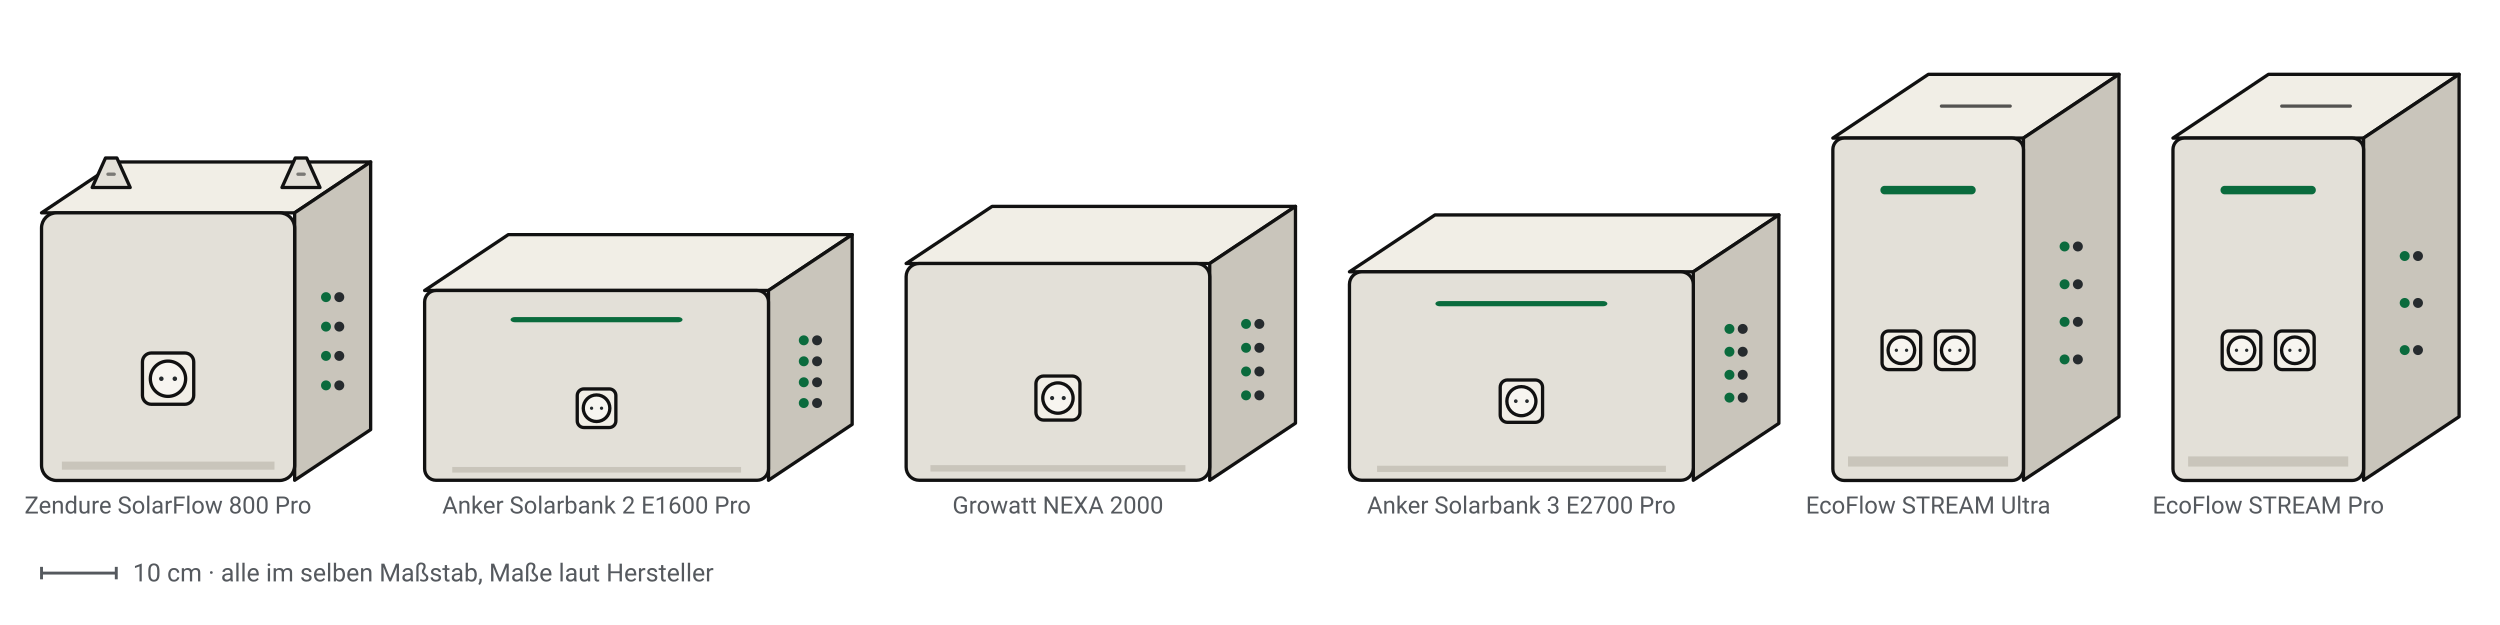
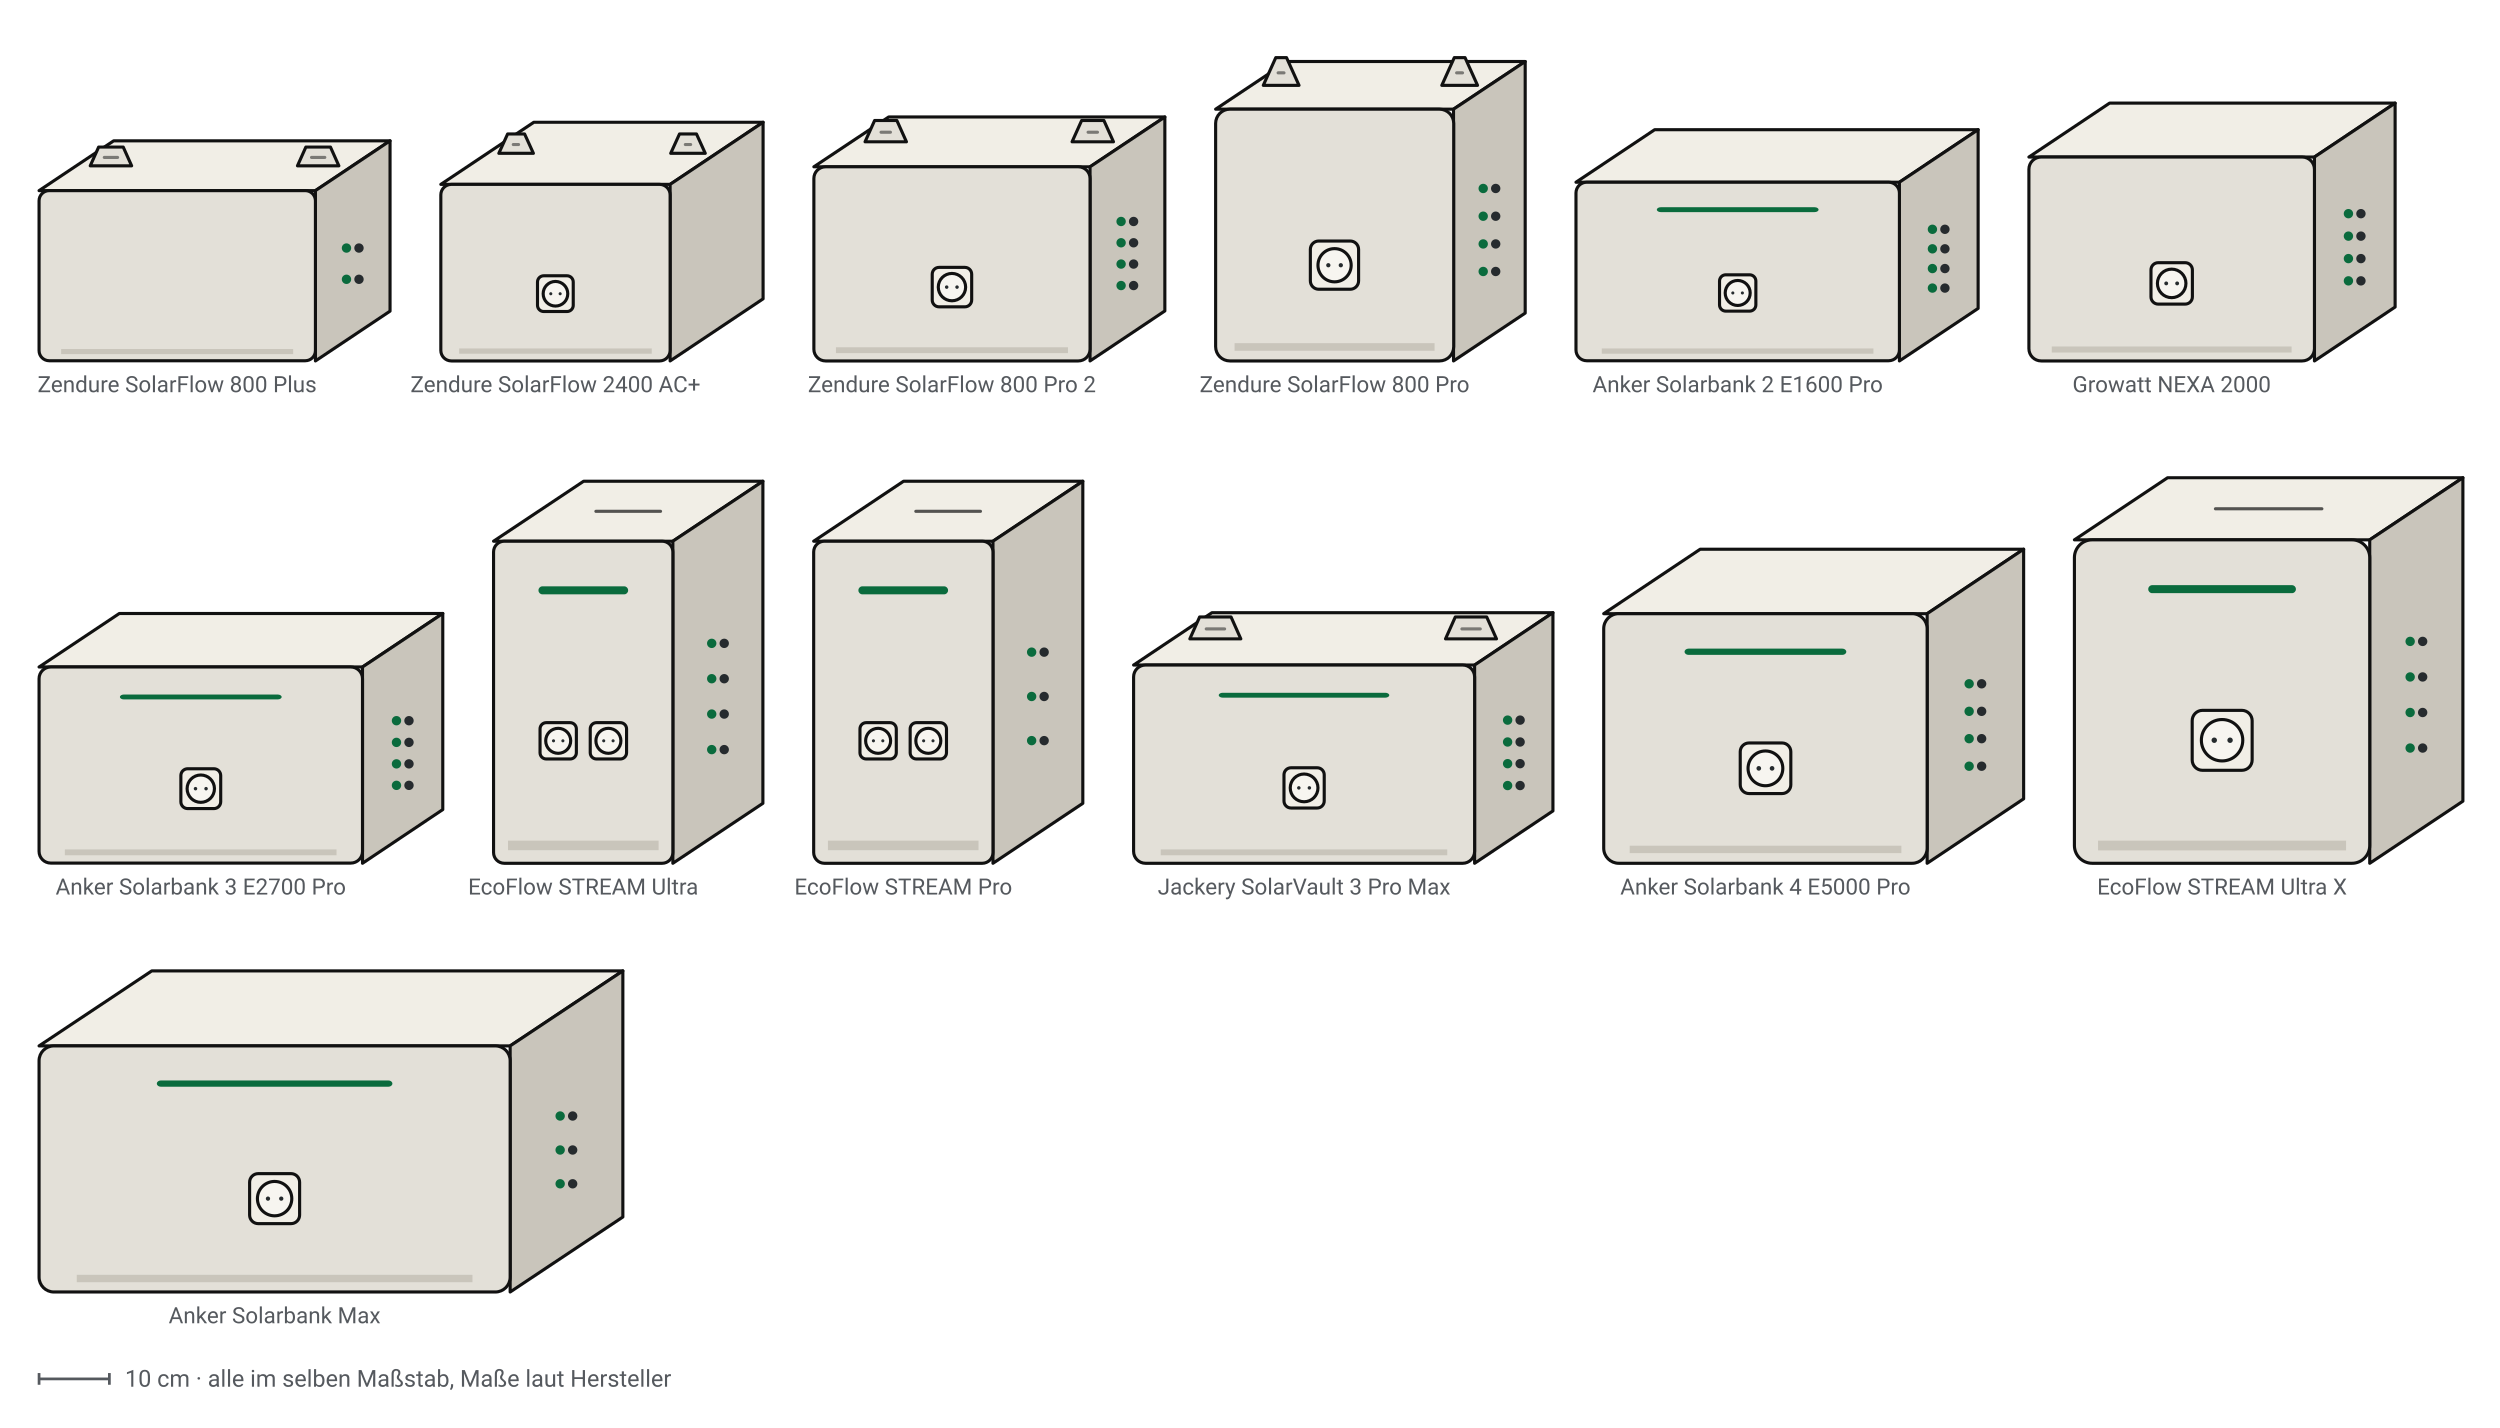
- <svg xmlns="http://www.w3.org/2000/svg" viewBox="0 0 1204 301" width="1204" height="301" role="img" aria-label="Größenvergleich der Balkonspeicher im selben Maßstab, schematische Darstellung" lang="de">
+ <svg xmlns="http://www.w3.org/2000/svg" viewBox="0 0 1280 731" width="1280" height="731" role="img" aria-label="Größenvergleich der Balkonspeicher im selben Maßstab, schematische Darstellung" lang="de">
  <style>
.f{fill:#e3e0d8}.t{fill:#f1eee6}.s{fill:#c9c5bb}.l{stroke:#111;stroke-width:1.6;stroke-linejoin:round;stroke-linecap:round}
.p{fill:#262b2e}.a{fill:#0a6b3d}.as{stroke:#0a6b3d}.k{fill:#f7f5f0}.h{fill:#262b2e}.m{fill:#55595e}.ml{stroke:#55595e}
.c{fill:#2f4f6f}.cl{stroke:#9db7d1}
text{font-family:system-ui,-apple-system,"Segoe UI",Roboto,Arial,sans-serif}
@media (max-width:220px){.dim{display:none}}
@media (prefers-color-scheme:dark){.f{fill:#3b4d46}.t{fill:#4b5f57}.s{fill:#2c3b36}.l{stroke:#eef2ee}
.p{fill:#0b1512}.a{fill:#5fd69a}.as{stroke:#5fd69a}.k{fill:#26372f}.h{fill:#0b1512}.m{fill:#b5c2bb}.ml{stroke:#b5c2bb}
.c{fill:#24476b}.cl{stroke:#7fa2c8}}
</style>
-   <path d="M20 102.5L56.6 78H178.5L141.9 102.5Z" class="t l" />
-   <path d="M141.9 102.5L178.5 78V206.9L141.9 231.3Z" class="s l" />
-   <rect x="20" y="102.5" width="121.9" height="128.9" rx="7.3" class="f l" />
-   <path d="M44.4 90.3l6.4 -14.2h5.5l6.4 14.2Z" class="f l" />
-   <path d="M55 83.9h-3" class="l" stroke-width="3" fill="none" opacity=".5" />
-   <path d="M135.8 90.3l6.4 -14.2h5.5l6.4 14.2Z" class="f l" />
-   <path d="M146.5 83.9h-3" class="l" stroke-width="3" fill="none" opacity=".5" />
-   <rect x="68.6" y="170" width="24.7" height="24.7" rx="4.3" class="t l" />
-   <circle cx="80.9" cy="182.4" r="8.5" class="k l" />
-   <circle cx="77.7" cy="182.4" r="1.1" class="h" />
-   <circle cx="84.2" cy="182.4" r="1.1" class="h" />
-   <circle cx="157" cy="143.1" r="2.4" class="a" />
-   <circle cx="163.4" cy="143.1" r="2.4" class="h" />
-   <circle cx="157" cy="157.3" r="2.4" class="a" />
-   <circle cx="163.4" cy="157.3" r="2.4" class="h" />
-   <circle cx="157" cy="171.4" r="2.4" class="a" />
-   <circle cx="163.4" cy="171.4" r="2.4" class="h" />
-   <circle cx="157" cy="185.6" r="2.4" class="a" />
-   <circle cx="163.4" cy="185.6" r="2.4" class="h" />
-   <rect x="29.8" y="222.3" width="102.4" height="3.9" class="s" />
-   <text x="80.9" y="247.3" class="m" font-size="11.5" text-anchor="middle">Zendure SolarFlow 800 Pro</text>
-   <path d="M204.5 139.9L244.8 113H410.4L370.1 139.9Z" class="t l" />
-   <path d="M370.1 139.9L410.4 113V204.4L370.1 231.3Z" class="s l" />
-   <rect x="204.5" y="139.9" width="165.6" height="91.4" rx="5.5" class="f l" />
-   <rect x="245.9" y="152.7" width="82.8" height="2.5" rx="2" class="a" />
-   <rect x="278" y="187.3" width="18.6" height="18.6" rx="3.2" class="t l" />
-   <circle cx="287.3" cy="196.6" r="6.4" class="k l" />
-   <circle cx="284.9" cy="196.6" r="0.8" class="h" />
-   <circle cx="289.7" cy="196.6" r="0.8" class="h" />
-   <circle cx="387.1" cy="163.9" r="2.4" class="a" />
-   <circle cx="393.5" cy="163.9" r="2.4" class="h" />
-   <circle cx="387.1" cy="174" r="2.4" class="a" />
-   <circle cx="393.5" cy="174" r="2.4" class="h" />
-   <circle cx="387.1" cy="184.1" r="2.4" class="a" />
-   <circle cx="393.5" cy="184.1" r="2.4" class="h" />
-   <circle cx="387.1" cy="194.1" r="2.4" class="a" />
-   <circle cx="393.5" cy="194.1" r="2.4" class="h" />
-   <rect x="217.8" y="224.9" width="139.1" height="2.7" class="s" />
-   <text x="287.3" y="247.3" class="m" font-size="11.5" text-anchor="middle">Anker Solarbank 2 E1600 Pro</text>
-   <path d="M436.4 126.9L477.8 99.4H623.9L582.6 126.9Z" class="t l" />
-   <path d="M582.6 126.9L623.9 99.4V203.8L582.6 231.3Z" class="s l" />
-   <rect x="436.4" y="126.9" width="146.2" height="104.4" rx="6.3" class="f l" />
-   <rect x="498.9" y="181.1" width="21.2" height="21.2" rx="3.7" class="t l" />
-   <circle cx="509.5" cy="191.7" r="7.3" class="k l" />
-   <circle cx="506.7" cy="191.7" r="1" class="h" />
-   <circle cx="512.3" cy="191.7" r="1" class="h" />
-   <circle cx="600.1" cy="156" r="2.4" class="a" />
-   <circle cx="606.5" cy="156" r="2.4" class="h" />
-   <circle cx="600.1" cy="167.5" r="2.4" class="a" />
-   <circle cx="606.5" cy="167.5" r="2.4" class="h" />
-   <circle cx="600.1" cy="178.9" r="2.4" class="a" />
-   <circle cx="606.5" cy="178.9" r="2.4" class="h" />
-   <circle cx="600.1" cy="190.4" r="2.4" class="a" />
-   <circle cx="606.5" cy="190.4" r="2.4" class="h" />
-   <rect x="448.1" y="224" width="122.8" height="3.1" class="s" />
-   <text x="509.5" y="247.3" class="m" font-size="11.5" text-anchor="middle">Growatt NEXA 2000</text>
-   <path d="M649.9 130.9L691.1 103.5H856.7L815.5 130.9Z" class="t l" />
-   <path d="M815.5 130.9L856.7 103.5V203.9L815.5 231.3Z" class="s l" />
-   <rect x="649.9" y="130.9" width="165.6" height="100.4" rx="6" class="f l" />
-   <rect x="691.3" y="145" width="82.8" height="2.5" rx="2" class="a" />
-   <rect x="722.5" y="183" width="20.4" height="20.4" rx="3.5" class="t l" />
-   <circle cx="732.7" cy="193.2" r="7" class="k l" />
-   <circle cx="730" cy="193.2" r="0.9" class="h" />
-   <circle cx="735.4" cy="193.2" r="0.9" class="h" />
-   <circle cx="832.9" cy="158.4" r="2.4" class="a" />
-   <circle cx="839.3" cy="158.4" r="2.4" class="h" />
-   <circle cx="832.9" cy="169.4" r="2.4" class="a" />
-   <circle cx="839.3" cy="169.4" r="2.4" class="h" />
-   <circle cx="832.9" cy="180.5" r="2.4" class="a" />
-   <circle cx="839.3" cy="180.5" r="2.4" class="h" />
-   <circle cx="832.9" cy="191.5" r="2.4" class="a" />
-   <circle cx="839.3" cy="191.5" r="2.4" class="h" />
-   <rect x="663.2" y="224.3" width="139.1" height="3" class="s" />
-   <text x="732.7" y="247.3" class="m" font-size="11.5" text-anchor="middle">Anker Solarbank 3 E2700 Pro</text>
-   <path d="M882.7 66.5L928.7 35.8H1020.5L974.5 66.5Z" class="t l" />
-   <path d="M974.5 66.5L1020.5 35.8V200.7L974.5 231.3Z" class="s l" />
-   <rect x="882.7" y="66.5" width="91.8" height="164.9" rx="5.5" class="f l" />
-   <path d="M935 51.1H968.1" class="l" stroke-width="6" stroke-linecap="round" fill="none" opacity=".7" />
-   <rect x="905.6" y="89.5" width="45.9" height="4.1" rx="2" class="a" />
-   <rect x="906.4" y="159.4" width="18.6" height="18.6" rx="3.2" class="t l" />
-   <circle cx="915.7" cy="168.7" r="6.4" class="k l" />
-   <circle cx="913.3" cy="168.7" r="0.8" class="h" />
-   <circle cx="918.2" cy="168.7" r="0.8" class="h" />
-   <rect x="932.1" y="159.4" width="18.6" height="18.6" rx="3.2" class="t l" />
-   <circle cx="941.4" cy="168.7" r="6.4" class="k l" />
-   <circle cx="939" cy="168.7" r="0.8" class="h" />
-   <circle cx="943.9" cy="168.7" r="0.8" class="h" />
-   <circle cx="994.3" cy="118.7" r="2.4" class="a" />
-   <circle cx="1000.7" cy="118.7" r="2.4" class="h" />
-   <circle cx="994.3" cy="136.9" r="2.4" class="a" />
-   <circle cx="1000.7" cy="136.9" r="2.4" class="h" />
-   <circle cx="994.3" cy="155" r="2.4" class="a" />
-   <circle cx="1000.7" cy="155" r="2.4" class="h" />
-   <circle cx="994.3" cy="173.1" r="2.4" class="a" />
-   <circle cx="1000.7" cy="173.1" r="2.4" class="h" />
-   <rect x="890" y="219.8" width="77.1" height="4.9" class="s" />
-   <text x="928.6" y="247.3" class="m" font-size="11.5" text-anchor="middle">EcoFlow STREAM Ultra</text>
-   <path d="M1046.5 66.5L1092.5 35.8H1184.3L1138.3 66.5Z" class="t l" />
-   <path d="M1138.3 66.5L1184.3 35.8V200.7L1138.3 231.3Z" class="s l" />
-   <rect x="1046.5" y="66.5" width="91.8" height="164.9" rx="5.5" class="f l" />
-   <path d="M1098.9 51.1H1131.9" class="l" stroke-width="6" stroke-linecap="round" fill="none" opacity=".7" />
-   <rect x="1069.4" y="89.5" width="45.9" height="4.1" rx="2" class="a" />
-   <rect x="1070.2" y="159.4" width="18.6" height="18.6" rx="3.2" class="t l" />
-   <circle cx="1079.5" cy="168.7" r="6.4" class="k l" />
-   <circle cx="1077.1" cy="168.7" r="0.8" class="h" />
-   <circle cx="1082" cy="168.7" r="0.8" class="h" />
-   <rect x="1095.9" y="159.4" width="18.6" height="18.6" rx="3.2" class="t l" />
-   <circle cx="1105.2" cy="168.7" r="6.4" class="k l" />
-   <circle cx="1102.8" cy="168.7" r="0.8" class="h" />
-   <circle cx="1107.7" cy="168.7" r="0.8" class="h" />
-   <circle cx="1158.1" cy="123.3" r="2.4" class="a" />
-   <circle cx="1164.5" cy="123.3" r="2.4" class="h" />
-   <circle cx="1158.1" cy="145.9" r="2.4" class="a" />
-   <circle cx="1164.5" cy="145.9" r="2.4" class="h" />
-   <circle cx="1158.1" cy="168.6" r="2.4" class="a" />
-   <circle cx="1164.5" cy="168.6" r="2.4" class="h" />
-   <rect x="1053.8" y="219.8" width="77.1" height="4.9" class="s" />
-   <text x="1092.4" y="247.3" class="m" font-size="11.5" text-anchor="middle">EcoFlow STREAM Pro</text>
-   <path d="M20 279v-6M20 276h36M56 279v-6" class="ml" stroke-width="1.4" fill="none" />
-   <text x="64" y="280" class="m" font-size="12">10 cm · alle im selben Maßstab, Maße laut Hersteller</text>
+   <path d="M20 97.6L58.2 72.1H199.7L161.5 97.6Z" class="t l" />
+   <path d="M161.5 97.6L199.7 72.1V159.3L161.5 184.8Z" class="s l" />
+   <rect x="20" y="97.6" width="141.5" height="87.1" rx="5.2" class="f l" />
+   <path d="M46.2 84.9l4.3 -9.6h12.6l4.3 9.6Z" class="f l" />
+   <path d="M53.4 80.6h6.8" class="l" stroke-width="3" fill="none" opacity=".5" />
+   <path d="M152.3 84.9l4.3 -9.6h12.6l4.3 9.6Z" class="f l" />
+   <path d="M159.5 80.6h6.8" class="l" stroke-width="3" fill="none" opacity=".5" />
+   <circle cx="177.4" cy="127" r="2.4" class="a" />
+   <circle cx="183.8" cy="127" r="2.4" class="h" />
+   <circle cx="177.4" cy="143" r="2.4" class="a" />
+   <circle cx="183.8" cy="143" r="2.4" class="h" />
+   <rect x="31.3" y="178.7" width="118.8" height="2.6" class="s" />
+   <text x="90.7" y="200.8" class="m" font-size="11.5" text-anchor="middle">Zendure SolarFlow 800 Plus</text>
+   <path d="M225.7 94.4L273.3 62.6H390.7L343.1 94.4Z" class="t l" />
+   <path d="M343.1 94.4L390.7 62.6V153L343.1 184.8Z" class="s l" />
+   <rect x="225.7" y="94.4" width="117.4" height="90.4" rx="5.4" class="f l" />
+   <path d="M255.4 78.5l4.5 -9.9h8.7l4.5 9.9Z" class="f l" />
+   <path d="M262.8 74h2.7" class="l" stroke-width="3" fill="none" opacity=".5" />
+   <path d="M343.4 78.5l4.5 -9.9h8.7l4.5 9.9Z" class="f l" />
+   <path d="M350.9 74h2.7" class="l" stroke-width="3" fill="none" opacity=".5" />
+   <rect x="275.2" y="141.2" width="18.3" height="18.3" rx="3.2" class="t l" />
+   <circle cx="284.4" cy="150.4" r="6.3" class="k l" />
+   <circle cx="282" cy="150.4" r="0.8" class="h" />
+   <circle cx="286.8" cy="150.4" r="0.8" class="h" />
+   <rect x="235.1" y="178.4" width="98.6" height="2.7" class="s" />
+   <text x="284.4" y="200.8" class="m" font-size="11.5" text-anchor="middle">Zendure SolarFlow 2400 AC+</text>
+   <path d="M416.7 85.4L455 59.9H596.4L558.1 85.4Z" class="t l" />
+   <path d="M558.1 85.4L596.4 59.9V159.2L558.1 184.8Z" class="s l" />
+   <rect x="416.7" y="85.4" width="141.4" height="99.4" rx="6" class="f l" />
+   <path d="M442.9 72.6l4.9 -10.9h11.4l4.9 10.9Z" class="f l" />
+   <path d="M451.1 67.7h4.8" class="l" stroke-width="3" fill="none" opacity=".5" />
+   <path d="M548.9 72.6l4.9 -10.9h11.4l4.9 10.9Z" class="f l" />
+   <path d="M557.1 67.7h4.8" class="l" stroke-width="3" fill="none" opacity=".5" />
+   <rect x="477.3" y="136.9" width="20.2" height="20.2" rx="3.5" class="t l" />
+   <circle cx="487.4" cy="147" r="7" class="k l" />
+   <circle cx="484.7" cy="147" r="0.9" class="h" />
+   <circle cx="490" cy="147" r="0.9" class="h" />
+   <circle cx="574" cy="113.4" r="2.4" class="a" />
+   <circle cx="580.4" cy="113.4" r="2.4" class="h" />
+   <circle cx="574" cy="124.3" r="2.4" class="a" />
+   <circle cx="580.4" cy="124.3" r="2.4" class="h" />
+   <circle cx="574" cy="135.2" r="2.4" class="a" />
+   <circle cx="580.4" cy="135.2" r="2.4" class="h" />
+   <circle cx="574" cy="146.2" r="2.4" class="a" />
+   <circle cx="580.4" cy="146.2" r="2.4" class="h" />
+   <rect x="428" y="177.8" width="118.8" height="3" class="s" />
+   <text x="487.4" y="200.8" class="m" font-size="11.5" text-anchor="middle">Zendure SolarFlow 800 Pro 2</text>
+   <path d="M622.4 55.9L659 31.5H780.9L744.2 55.9Z" class="t l" />
+   <path d="M744.2 55.9L780.9 31.5V160.3L744.2 184.8Z" class="s l" />
+   <rect x="622.4" y="55.9" width="121.9" height="128.9" rx="7.3" class="f l" />
+   <path d="M646.8 43.7l6.4 -14.2h5.5l6.4 14.2Z" class="f l" />
+   <path d="M657.4 37.3h-3" class="l" stroke-width="3" fill="none" opacity=".5" />
+   <path d="M738.2 43.7l6.4 -14.2h5.5l6.4 14.2Z" class="f l" />
+   <path d="M748.8 37.3h-3" class="l" stroke-width="3" fill="none" opacity=".5" />
+   <rect x="670.9" y="123.4" width="24.7" height="24.7" rx="4.3" class="t l" />
+   <circle cx="683.3" cy="135.8" r="8.5" class="k l" />
+   <circle cx="680.1" cy="135.8" r="1.1" class="h" />
+   <circle cx="686.5" cy="135.8" r="1.1" class="h" />
+   <circle cx="759.4" cy="96.5" r="2.4" class="a" />
+   <circle cx="765.8" cy="96.5" r="2.4" class="h" />
+   <circle cx="759.4" cy="110.7" r="2.4" class="a" />
+   <circle cx="765.8" cy="110.7" r="2.4" class="h" />
+   <circle cx="759.4" cy="124.9" r="2.4" class="a" />
+   <circle cx="765.8" cy="124.9" r="2.4" class="h" />
+   <circle cx="759.4" cy="139" r="2.4" class="a" />
+   <circle cx="765.8" cy="139" r="2.4" class="h" />
+   <rect x="632.1" y="175.7" width="102.4" height="3.9" class="s" />
+   <text x="683.3" y="200.8" class="m" font-size="11.5" text-anchor="middle">Zendure SolarFlow 800 Pro</text>
+   <path d="M806.9 93.3L847.2 66.4H1012.8L972.5 93.3Z" class="t l" />
+   <path d="M972.5 93.3L1012.8 66.4V157.9L972.5 184.8Z" class="s l" />
+   <rect x="806.9" y="93.3" width="165.6" height="91.4" rx="5.5" class="f l" />
+   <rect x="848.3" y="106.1" width="82.8" height="2.5" rx="2" class="a" />
+   <rect x="880.4" y="140.7" width="18.6" height="18.6" rx="3.2" class="t l" />
+   <circle cx="889.7" cy="150" r="6.4" class="k l" />
+   <circle cx="887.2" cy="150" r="0.8" class="h" />
+   <circle cx="892.1" cy="150" r="0.8" class="h" />
+   <circle cx="989.4" cy="117.4" r="2.4" class="a" />
+   <circle cx="995.8" cy="117.4" r="2.4" class="h" />
+   <circle cx="989.4" cy="127.4" r="2.4" class="a" />
+   <circle cx="995.8" cy="127.4" r="2.4" class="h" />
+   <circle cx="989.4" cy="137.5" r="2.4" class="a" />
+   <circle cx="995.8" cy="137.5" r="2.4" class="h" />
+   <circle cx="989.4" cy="147.5" r="2.4" class="a" />
+   <circle cx="995.8" cy="147.5" r="2.4" class="h" />
+   <rect x="820.1" y="178.4" width="139.1" height="2.7" class="s" />
+   <text x="889.7" y="200.8" class="m" font-size="11.5" text-anchor="middle">Anker Solarbank 2 E1600 Pro</text>
+   <path d="M1038.8 80.4L1080.1 52.8H1226.3L1185 80.4Z" class="t l" />
+   <path d="M1185 80.4L1226.3 52.8V157.2L1185 184.8Z" class="s l" />
+   <rect x="1038.8" y="80.4" width="146.2" height="104.4" rx="6.3" class="f l" />
+   <rect x="1101.3" y="134.5" width="21.2" height="21.2" rx="3.7" class="t l" />
+   <circle cx="1111.9" cy="145.1" r="7.3" class="k l" />
+   <circle cx="1109.1" cy="145.1" r="1" class="h" />
+   <circle cx="1114.7" cy="145.1" r="1" class="h" />
+   <circle cx="1202.4" cy="109.4" r="2.4" class="a" />
+   <circle cx="1208.8" cy="109.4" r="2.4" class="h" />
+   <circle cx="1202.4" cy="120.9" r="2.4" class="a" />
+   <circle cx="1208.8" cy="120.9" r="2.4" class="h" />
+   <circle cx="1202.4" cy="132.4" r="2.4" class="a" />
+   <circle cx="1208.8" cy="132.4" r="2.4" class="h" />
+   <circle cx="1202.4" cy="143.8" r="2.4" class="a" />
+   <circle cx="1208.8" cy="143.8" r="2.4" class="h" />
+   <rect x="1050.5" y="177.4" width="122.8" height="3.1" class="s" />
+   <text x="1111.9" y="200.8" class="m" font-size="11.5" text-anchor="middle">Growatt NEXA 2000</text>
+   <path d="M20 341.5L61.1 314.1H226.7L185.6 341.5Z" class="t l" />
+   <path d="M185.6 341.5L226.7 314.1V414.5L185.6 442Z" class="s l" />
+   <rect x="20" y="341.5" width="165.6" height="100.4" rx="6" class="f l" />
+   <rect x="61.4" y="355.6" width="82.8" height="2.5" rx="2" class="a" />
+   <rect x="92.6" y="393.6" width="20.4" height="20.4" rx="3.5" class="t l" />
+   <circle cx="102.8" cy="403.8" r="7" class="k l" />
+   <circle cx="100.1" cy="403.8" r="0.9" class="h" />
+   <circle cx="105.5" cy="403.8" r="0.9" class="h" />
+   <circle cx="203" cy="369" r="2.4" class="a" />
+   <circle cx="209.4" cy="369" r="2.4" class="h" />
+   <circle cx="203" cy="380.1" r="2.4" class="a" />
+   <circle cx="209.4" cy="380.1" r="2.4" class="h" />
+   <circle cx="203" cy="391.1" r="2.4" class="a" />
+   <circle cx="209.4" cy="391.1" r="2.4" class="h" />
+   <circle cx="203" cy="402.1" r="2.4" class="a" />
+   <circle cx="209.4" cy="402.1" r="2.4" class="h" />
+   <rect x="33.2" y="434.9" width="139.1" height="3" class="s" />
+   <text x="102.8" y="458" class="m" font-size="11.5" text-anchor="middle">Anker Solarbank 3 E2700 Pro</text>
+   <path d="M252.7 277.1L298.8 246.4H390.6L344.5 277.1Z" class="t l" />
+   <path d="M344.5 277.1L390.6 246.4V411.3L344.5 442Z" class="s l" />
+   <rect x="252.7" y="277.1" width="91.8" height="164.9" rx="5.5" class="f l" />
+   <path d="M305.1 261.8H338.2" class="l" stroke-width="6" stroke-linecap="round" fill="none" opacity=".7" />
+   <rect x="275.7" y="300.2" width="45.9" height="4.1" rx="2" class="a" />
+   <rect x="276.5" y="370" width="18.6" height="18.6" rx="3.2" class="t l" />
+   <circle cx="285.8" cy="379.3" r="6.4" class="k l" />
+   <circle cx="283.4" cy="379.3" r="0.8" class="h" />
+   <circle cx="288.2" cy="379.3" r="0.8" class="h" />
+   <rect x="302.2" y="370" width="18.6" height="18.6" rx="3.2" class="t l" />
+   <circle cx="311.5" cy="379.3" r="6.4" class="k l" />
+   <circle cx="309.1" cy="379.3" r="0.8" class="h" />
+   <circle cx="313.9" cy="379.3" r="0.8" class="h" />
+   <circle cx="364.4" cy="329.4" r="2.4" class="a" />
+   <circle cx="370.8" cy="329.4" r="2.4" class="h" />
+   <circle cx="364.4" cy="347.5" r="2.4" class="a" />
+   <circle cx="370.8" cy="347.5" r="2.4" class="h" />
+   <circle cx="364.4" cy="365.6" r="2.4" class="a" />
+   <circle cx="370.8" cy="365.6" r="2.4" class="h" />
+   <circle cx="364.4" cy="383.8" r="2.4" class="a" />
+   <circle cx="370.8" cy="383.8" r="2.4" class="h" />
+   <rect x="260.1" y="430.4" width="77.1" height="4.9" class="s" />
+   <text x="298.6" y="458" class="m" font-size="11.5" text-anchor="middle">EcoFlow STREAM Ultra</text>
+   <path d="M416.6 277.1L462.6 246.4H554.4L508.4 277.1Z" class="t l" />
+   <path d="M508.4 277.1L554.4 246.4V411.3L508.4 442Z" class="s l" />
+   <rect x="416.6" y="277.1" width="91.8" height="164.9" rx="5.5" class="f l" />
+   <path d="M468.9 261.8H502" class="l" stroke-width="6" stroke-linecap="round" fill="none" opacity=".7" />
+   <rect x="439.5" y="300.2" width="45.9" height="4.1" rx="2" class="a" />
+   <rect x="440.3" y="370" width="18.6" height="18.6" rx="3.2" class="t l" />
+   <circle cx="449.6" cy="379.3" r="6.4" class="k l" />
+   <circle cx="447.2" cy="379.3" r="0.8" class="h" />
+   <circle cx="452" cy="379.3" r="0.8" class="h" />
+   <rect x="466" y="370" width="18.6" height="18.6" rx="3.2" class="t l" />
+   <circle cx="475.3" cy="379.3" r="6.4" class="k l" />
+   <circle cx="472.9" cy="379.3" r="0.8" class="h" />
+   <circle cx="477.7" cy="379.3" r="0.8" class="h" />
+   <circle cx="528.2" cy="333.9" r="2.4" class="a" />
+   <circle cx="534.6" cy="333.9" r="2.4" class="h" />
+   <circle cx="528.2" cy="356.6" r="2.4" class="a" />
+   <circle cx="534.6" cy="356.6" r="2.4" class="h" />
+   <circle cx="528.2" cy="379.2" r="2.4" class="a" />
+   <circle cx="534.6" cy="379.2" r="2.4" class="h" />
+   <rect x="423.9" y="430.4" width="77.1" height="4.9" class="s" />
+   <text x="462.5" y="458" class="m" font-size="11.5" text-anchor="middle">EcoFlow STREAM Pro</text>
+   <path d="M580.4 340.5L620.5 313.7H795.1L755 340.5Z" class="t l" />
+   <path d="M755 340.5L795.1 313.7V415.2L755 442Z" class="s l" />
+   <rect x="580.4" y="340.5" width="174.6" height="101.5" rx="6.1" class="f l" />
+   <path d="M609.2 327.1l5 -11.2h16.1l5 11.2Z" class="f l" />
+   <path d="M617.6 322h9.4" class="l" stroke-width="3" fill="none" opacity=".5" />
+   <path d="M740.1 327.1l5 -11.2h16.1l5 11.2Z" class="f l" />
+   <path d="M748.5 322h9.4" class="l" stroke-width="3" fill="none" opacity=".5" />
+   <rect x="624" y="354.7" width="87.3" height="2.5" rx="2" class="a" />
+   <rect x="657.4" y="393.1" width="20.6" height="20.6" rx="3.6" class="t l" />
+   <circle cx="667.7" cy="403.4" r="7.1" class="k l" />
+   <circle cx="665" cy="403.4" r="0.9" class="h" />
+   <circle cx="670.4" cy="403.4" r="0.9" class="h" />
+   <circle cx="771.9" cy="368.7" r="2.4" class="a" />
+   <circle cx="778.3" cy="368.7" r="2.4" class="h" />
+   <circle cx="771.9" cy="379.9" r="2.4" class="a" />
+   <circle cx="778.3" cy="379.9" r="2.4" class="h" />
+   <circle cx="771.9" cy="391" r="2.4" class="a" />
+   <circle cx="778.3" cy="391" r="2.4" class="h" />
+   <circle cx="771.9" cy="402.2" r="2.4" class="a" />
+   <circle cx="778.3" cy="402.2" r="2.4" class="h" />
+   <rect x="594.3" y="434.9" width="146.7" height="3" class="s" />
+   <text x="667.7" y="458" class="m" font-size="11.5" text-anchor="middle">Jackery SolarVault 3 Pro Max</text>
+   <path d="M821.1 314.2L870.5 281.2H1036.1L986.7 314.2Z" class="t l" />
+   <path d="M986.7 314.2L1036.1 281.2V409L986.7 442Z" class="s l" />
+   <rect x="821.1" y="314.2" width="165.6" height="127.8" rx="7.7" class="f l" />
+   <rect x="862.5" y="332.1" width="82.8" height="3.2" rx="2" class="a" />
+   <rect x="891" y="380.4" width="25.9" height="25.9" rx="4.5" class="t l" />
+   <circle cx="903.9" cy="393.4" r="8.9" class="k l" />
+   <circle cx="900.5" cy="393.4" r="1.2" class="h" />
+   <circle cx="907.3" cy="393.4" r="1.2" class="h" />
+   <circle cx="1008.2" cy="350.1" r="2.4" class="a" />
+   <circle cx="1014.6" cy="350.1" r="2.4" class="h" />
+   <circle cx="1008.2" cy="364.2" r="2.4" class="a" />
+   <circle cx="1014.6" cy="364.2" r="2.4" class="h" />
+   <circle cx="1008.2" cy="378.2" r="2.4" class="a" />
+   <circle cx="1014.6" cy="378.2" r="2.4" class="h" />
+   <circle cx="1008.2" cy="392.3" r="2.4" class="a" />
+   <circle cx="1014.6" cy="392.3" r="2.4" class="h" />
+   <rect x="834.4" y="433" width="139.1" height="3.8" class="s" />
+   <text x="903.9" y="458" class="m" font-size="11.5" text-anchor="middle">Anker Solarbank 4 E5000 Pro</text>
+   <path d="M1062.1 276.4L1109.8 244.6H1261L1213.3 276.4Z" class="t l" />
+   <path d="M1213.3 276.4L1261 244.6V410.2L1213.3 442Z" class="s l" />
+   <rect x="1062.1" y="276.4" width="151.2" height="165.6" rx="9.1" class="f l" />
+   <path d="M1134.3 260.5H1188.8" class="l" stroke-width="6" stroke-linecap="round" fill="none" opacity=".7" />
+   <rect x="1099.9" y="299.6" width="75.6" height="4.1" rx="2" class="a" />
+   <rect x="1122.4" y="363.7" width="30.7" height="30.7" rx="5.3" class="t l" />
+   <circle cx="1137.7" cy="379" r="10.6" class="k l" />
+   <circle cx="1133.7" cy="379" r="1.4" class="h" />
+   <circle cx="1141.8" cy="379" r="1.4" class="h" />
+   <circle cx="1234" cy="328.4" r="2.4" class="a" />
+   <circle cx="1240.4" cy="328.4" r="2.4" class="h" />
+   <circle cx="1234" cy="346.6" r="2.4" class="a" />
+   <circle cx="1240.4" cy="346.6" r="2.4" class="h" />
+   <circle cx="1234" cy="364.8" r="2.4" class="a" />
+   <circle cx="1240.4" cy="364.8" r="2.4" class="h" />
+   <circle cx="1234" cy="383" r="2.4" class="a" />
+   <circle cx="1240.4" cy="383" r="2.4" class="h" />
+   <rect x="1074.2" y="430.4" width="127" height="5" class="s" />
+   <text x="1137.7" y="458" class="m" font-size="11.5" text-anchor="middle">EcoFlow STREAM Ultra X</text>
+   <path d="M20 535.5L77.7 497.1H318.9L261.2 535.5Z" class="t l" />
+   <path d="M261.2 535.5L318.9 497.1V623.1L261.2 661.5Z" class="s l" />
+   <rect x="20" y="535.5" width="241.2" height="126" rx="7.6" class="f l" />
+   <rect x="80.3" y="553.2" width="120.6" height="3.2" rx="2" class="a" />
+   <rect x="127.8" y="600.9" width="25.6" height="25.6" rx="4.4" class="t l" />
+   <circle cx="140.6" cy="613.7" r="8.8" class="k l" />
+   <circle cx="137.2" cy="613.7" r="1.1" class="h" />
+   <circle cx="144" cy="613.7" r="1.1" class="h" />
+   <circle cx="286.8" cy="571.4" r="2.4" class="a" />
+   <circle cx="293.2" cy="571.4" r="2.4" class="h" />
+   <circle cx="286.8" cy="588.8" r="2.4" class="a" />
+   <circle cx="293.2" cy="588.8" r="2.4" class="h" />
+   <circle cx="286.8" cy="606.1" r="2.4" class="a" />
+   <circle cx="293.2" cy="606.1" r="2.4" class="h" />
+   <rect x="39.3" y="652.7" width="202.6" height="3.8" class="s" />
+   <text x="140.6" y="677.5" class="m" font-size="11.5" text-anchor="middle">Anker Solarbank Max</text>
+   <path d="M20 709v-6M20 706h36M56 709v-6" class="ml" stroke-width="1.4" fill="none" />
+   <text x="64" y="710" class="m" font-size="12">10 cm · alle im selben Maßstab, Maße laut Hersteller</text>
</svg>
